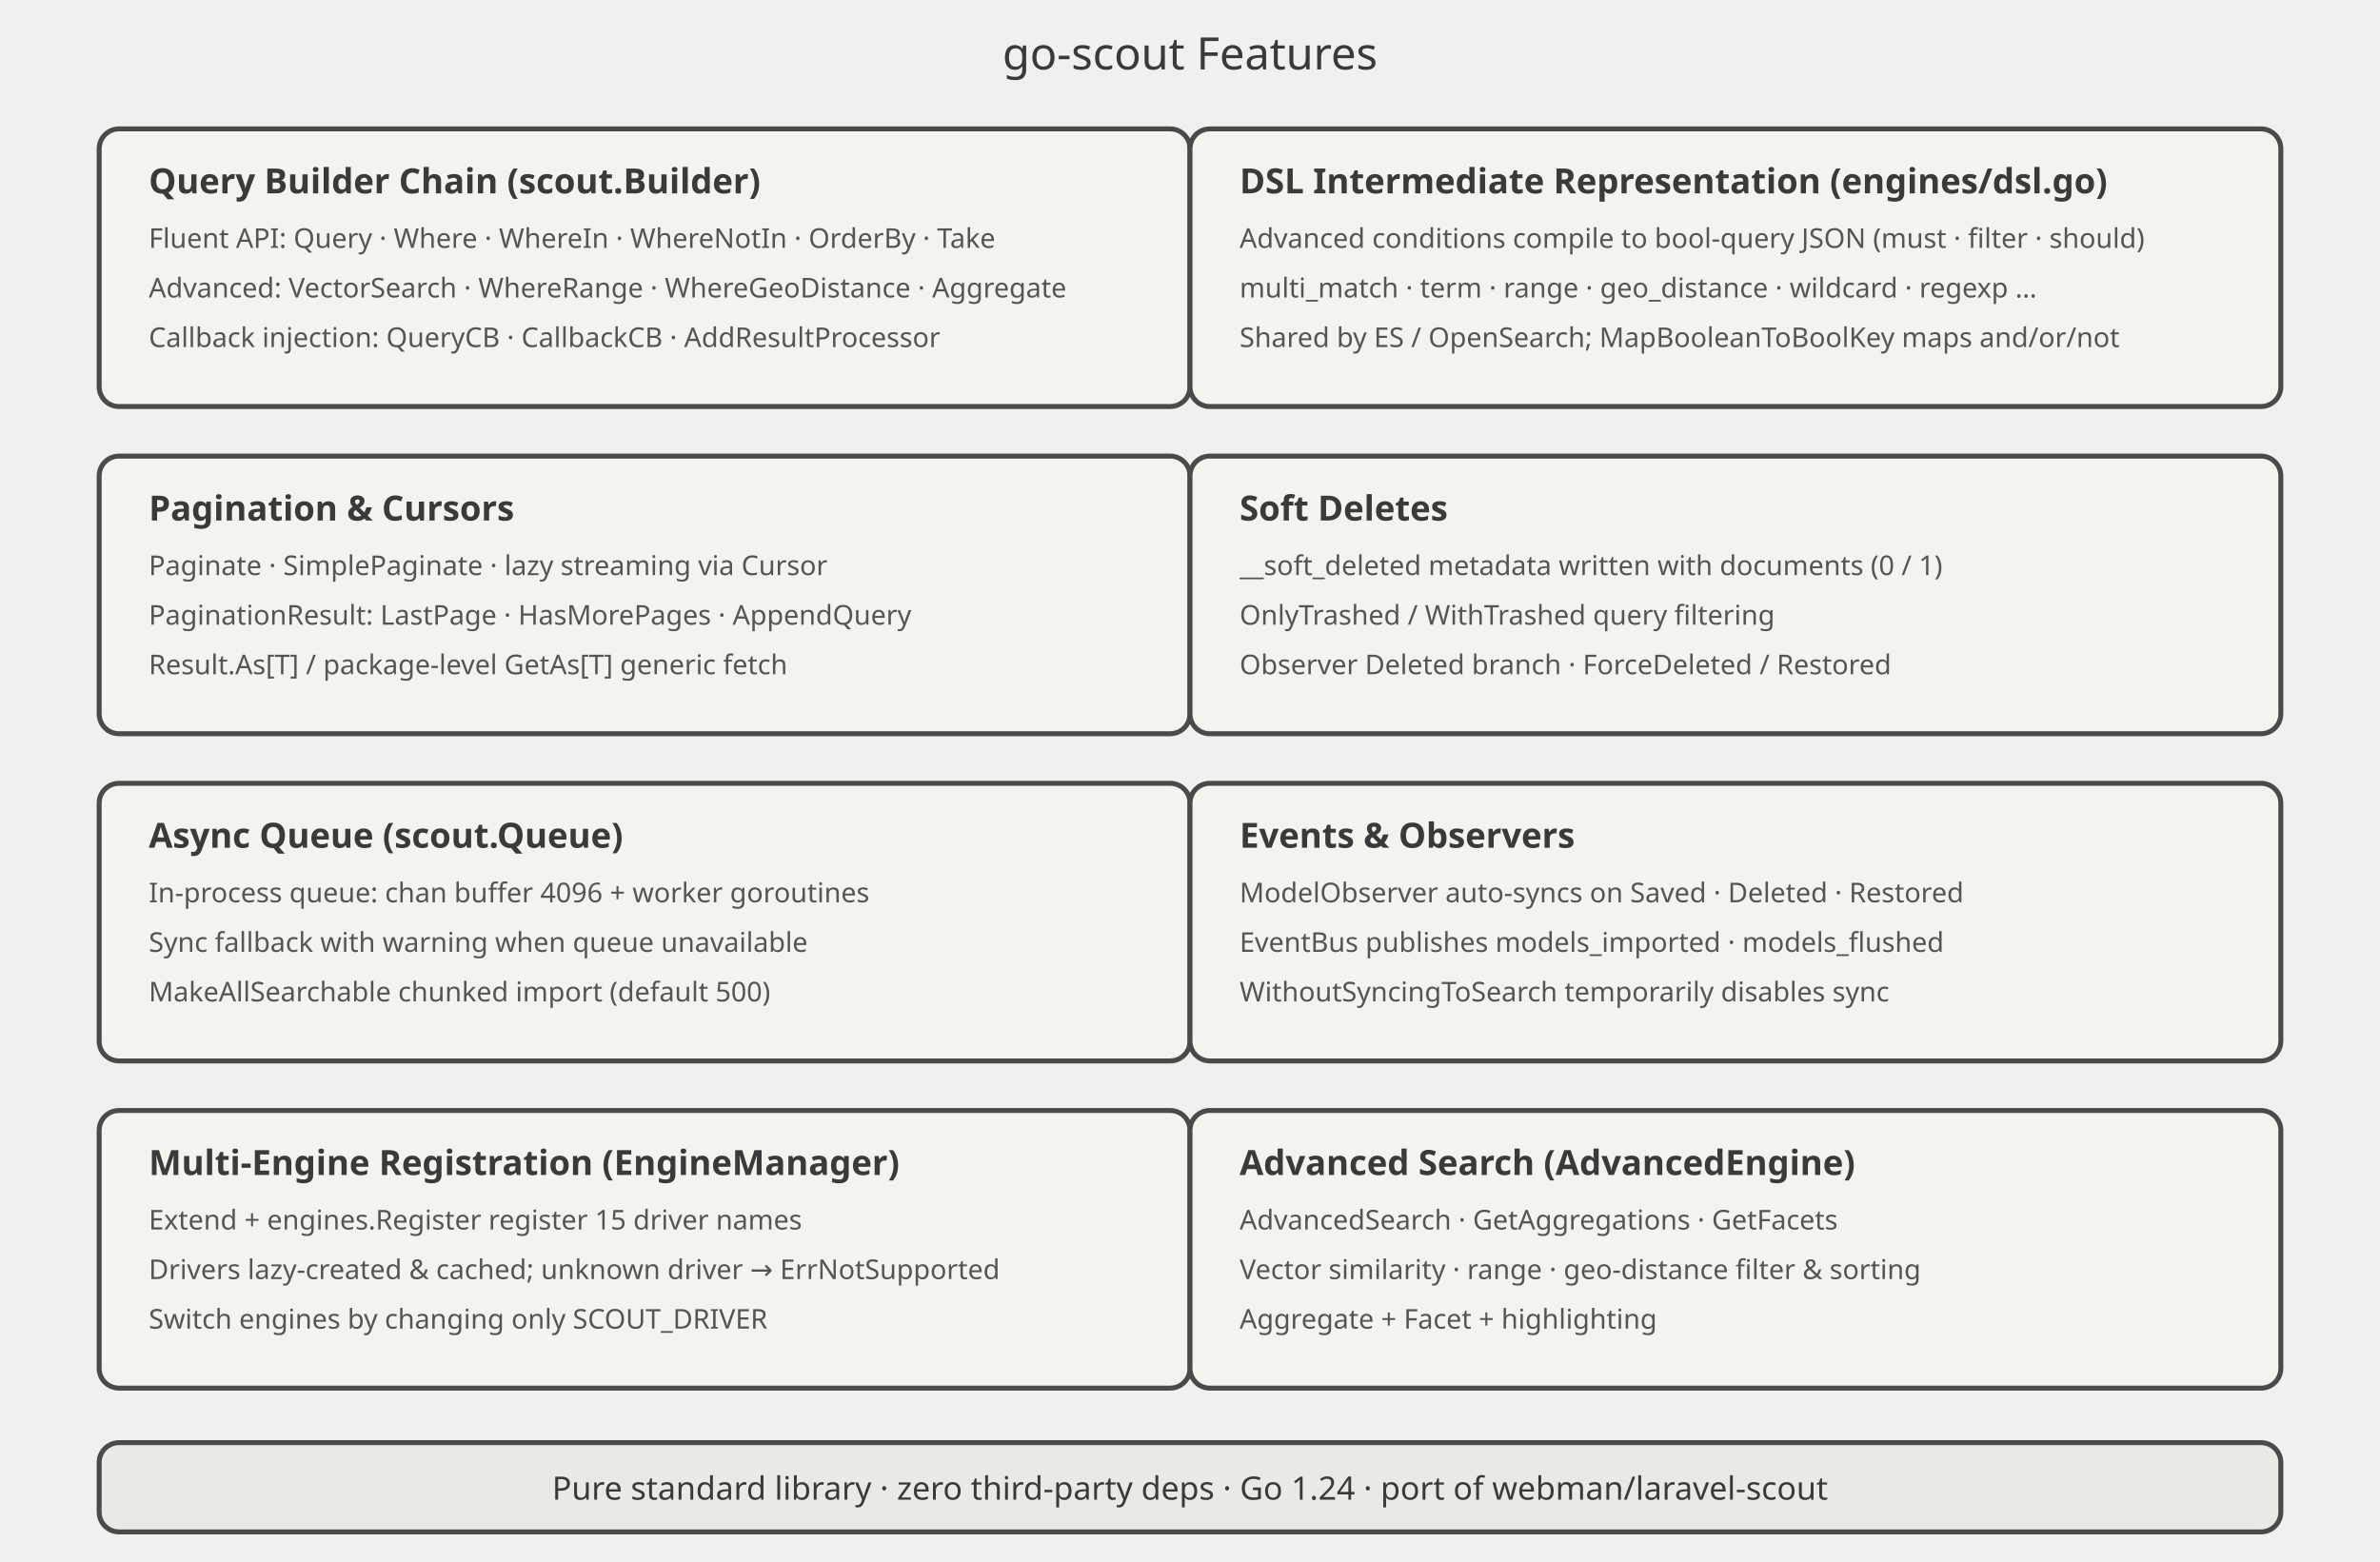
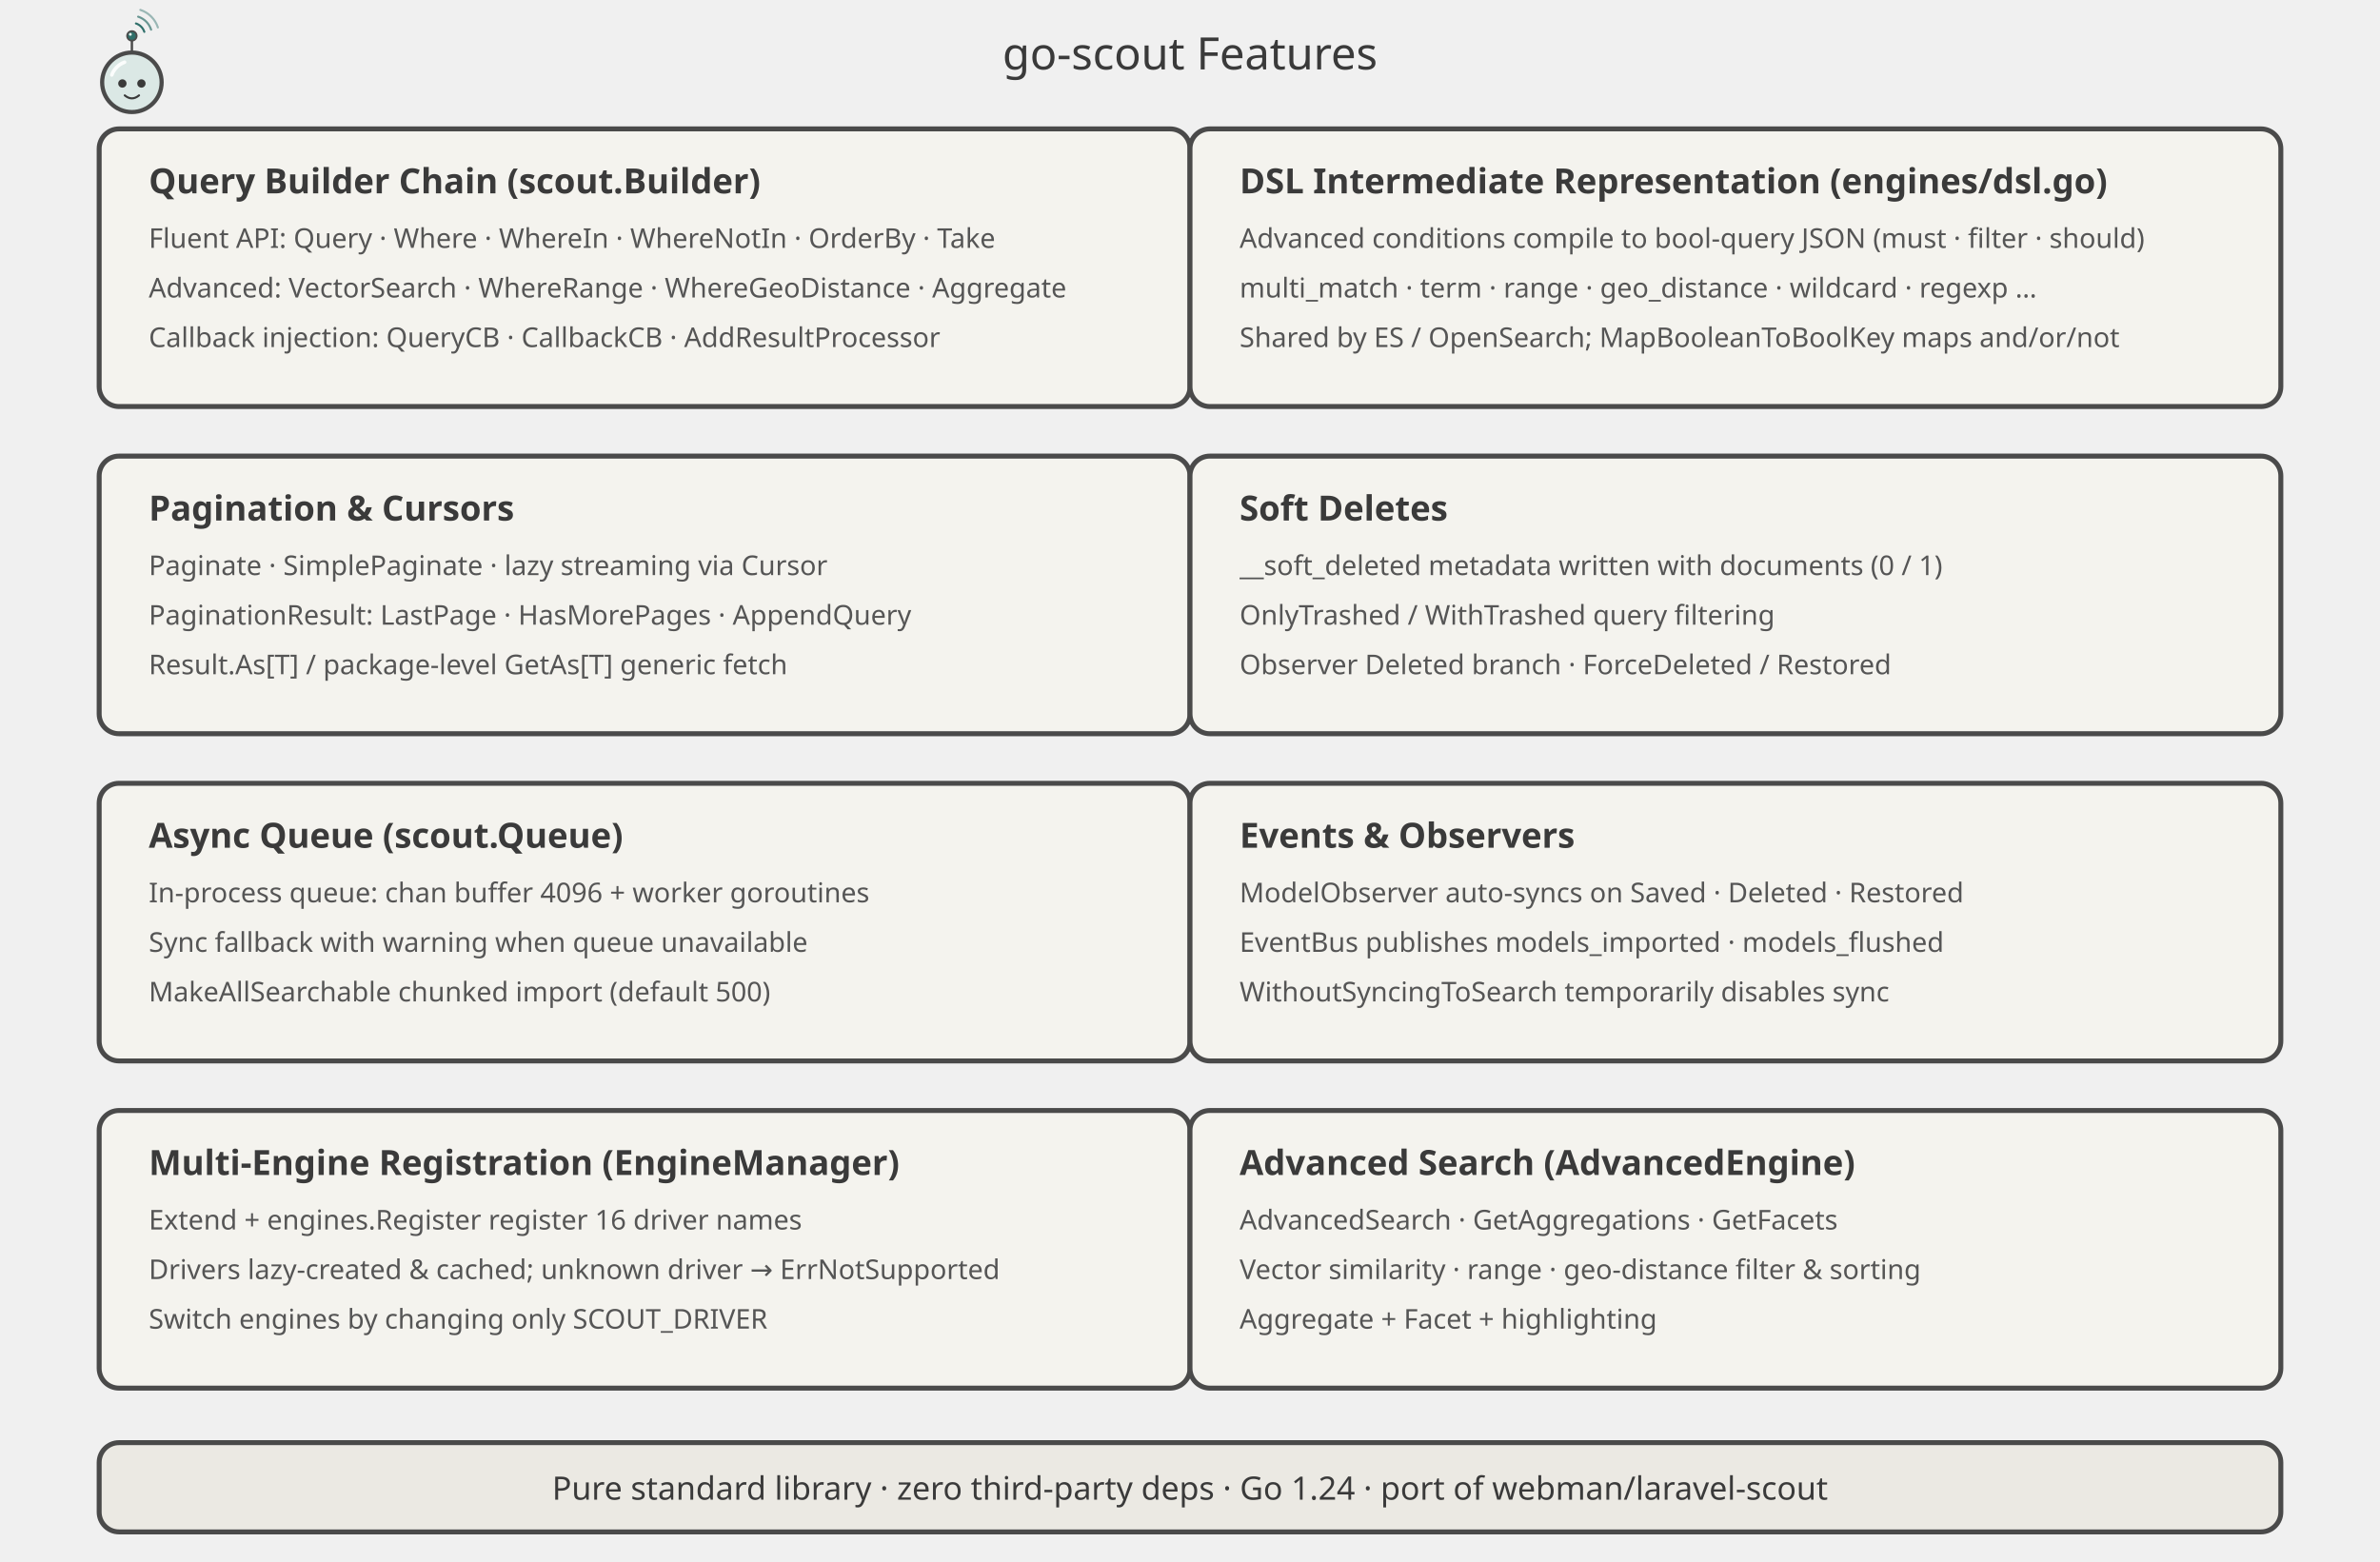
<svg xmlns="http://www.w3.org/2000/svg" viewBox="0 0 960 630" font-family="'PingFang SC','Microsoft YaHei',sans-serif">
  <defs>
    <marker id="arrow" viewBox="0 0 10 10" refX="5" refY="5" markerWidth="7" markerHeight="7" orient="auto-start-reverse">
      <path d="M 0 0 L 10 5 L 0 10 z" fill="#4a4a4a" />
    </marker>
  </defs>
  <text x="480" y="28" text-anchor="middle" font-size="18" fill="#3a3a3a">go-scout Features</text>
  <rect x="40" y="52" width="440" height="112" rx="8" fill="#f4f3ee" stroke="#4a4a4a" stroke-width="2" />
  <text x="60" y="78" font-size="14" font-weight="bold" fill="#3a3a3a">Query Builder Chain (scout.Builder)</text>
  <text x="60" y="100" font-size="11" fill="#555">Fluent API: Query · Where · WhereIn · WhereNotIn · OrderBy · Take</text>
  <text x="60" y="120" font-size="11" fill="#555">Advanced: VectorSearch · WhereRange · WhereGeoDistance · Aggregate</text>
  <text x="60" y="140" font-size="11" fill="#555">Callback injection: QueryCB · CallbackCB · AddResultProcessor</text>
  <rect x="480" y="52" width="440" height="112" rx="8" fill="#f4f3ee" stroke="#4a4a4a" stroke-width="2" />
  <text x="500" y="78" font-size="14" font-weight="bold" fill="#3a3a3a">DSL Intermediate Representation (engines/dsl.go)</text>
  <text x="500" y="100" font-size="11" fill="#555">Advanced conditions compile to bool-query JSON (must · filter · should)</text>
  <text x="500" y="120" font-size="11" fill="#555">multi_match · term · range · geo_distance · wildcard · regexp …</text>
  <text x="500" y="140" font-size="11" fill="#555">Shared by ES / OpenSearch; MapBooleanToBoolKey maps and/or/not</text>
  <rect x="40" y="184" width="440" height="112" rx="8" fill="#f4f3ee" stroke="#4a4a4a" stroke-width="2" />
  <text x="60" y="210" font-size="14" font-weight="bold" fill="#3a3a3a">Pagination &amp; Cursors</text>
  <text x="60" y="232" font-size="11" fill="#555">Paginate · SimplePaginate · lazy streaming via Cursor</text>
  <text x="60" y="252" font-size="11" fill="#555">PaginationResult: LastPage · HasMorePages · AppendQuery</text>
  <text x="60" y="272" font-size="11" fill="#555">Result.As[T] / package-level GetAs[T] generic fetch</text>
  <rect x="480" y="184" width="440" height="112" rx="8" fill="#f4f3ee" stroke="#4a4a4a" stroke-width="2" />
  <text x="500" y="210" font-size="14" font-weight="bold" fill="#3a3a3a">Soft Deletes</text>
  <text x="500" y="232" font-size="11" fill="#555">__soft_deleted metadata written with documents (0 / 1)</text>
  <text x="500" y="252" font-size="11" fill="#555">OnlyTrashed / WithTrashed query filtering</text>
  <text x="500" y="272" font-size="11" fill="#555">Observer Deleted branch · ForceDeleted / Restored</text>
  <rect x="40" y="316" width="440" height="112" rx="8" fill="#f4f3ee" stroke="#4a4a4a" stroke-width="2" />
  <text x="60" y="342" font-size="14" font-weight="bold" fill="#3a3a3a">Async Queue (scout.Queue)</text>
  <text x="60" y="364" font-size="11" fill="#555">In-process queue: chan buffer 4096 + worker goroutines</text>
  <text x="60" y="384" font-size="11" fill="#555">Sync fallback with warning when queue unavailable</text>
  <text x="60" y="404" font-size="11" fill="#555">MakeAllSearchable chunked import (default 500)</text>
  <rect x="480" y="316" width="440" height="112" rx="8" fill="#f4f3ee" stroke="#4a4a4a" stroke-width="2" />
  <text x="500" y="342" font-size="14" font-weight="bold" fill="#3a3a3a">Events &amp; Observers</text>
  <text x="500" y="364" font-size="11" fill="#555">ModelObserver auto-syncs on Saved · Deleted · Restored</text>
  <text x="500" y="384" font-size="11" fill="#555">EventBus publishes models_imported · models_flushed</text>
  <text x="500" y="404" font-size="11" fill="#555">WithoutSyncingToSearch temporarily disables sync</text>
  <rect x="40" y="448" width="440" height="112" rx="8" fill="#f4f3ee" stroke="#4a4a4a" stroke-width="2" />
  <text x="60" y="474" font-size="14" font-weight="bold" fill="#3a3a3a">Multi-Engine Registration (EngineManager)</text>
-   <text x="60" y="496" font-size="11" fill="#555">Extend + engines.Register register 15 driver names</text>
+   <text x="60" y="496" font-size="11" fill="#555">Extend + engines.Register register 16 driver names</text>
  <text x="60" y="516" font-size="11" fill="#555">Drivers lazy-created &amp; cached; unknown driver → ErrNotSupported</text>
  <text x="60" y="536" font-size="11" fill="#555">Switch engines by changing only SCOUT_DRIVER</text>
  <rect x="480" y="448" width="440" height="112" rx="8" fill="#f4f3ee" stroke="#4a4a4a" stroke-width="2" />
  <text x="500" y="474" font-size="14" font-weight="bold" fill="#3a3a3a">Advanced Search (AdvancedEngine)</text>
  <text x="500" y="496" font-size="11" fill="#555">AdvancedSearch · GetAggregations · GetFacets</text>
  <text x="500" y="516" font-size="11" fill="#555">Vector similarity · range · geo-distance filter &amp; sorting</text>
  <text x="500" y="536" font-size="11" fill="#555">Aggregate + Facet + highlighting</text>
  <rect x="40" y="582" width="880" height="36" rx="8" fill="#ebe9e3" stroke="#4a4a4a" stroke-width="2" />
  <text x="480" y="605" text-anchor="middle" font-size="13" fill="#3a3a3a">Pure standard library · zero third-party deps · Go 1.24 · port of webman/laravel-scout</text>
+   <g transform="translate(22,2) scale(0.24)">
+     <g fill="none" stroke="#2f6f6a" stroke-width="3.5" stroke-linecap="round">
+       <path d="M 136.8 31.1 A 22 22 0 0 1 150.9 45.2" />
+       <path d="M 140.5 19.7 A 34 34 0 0 1 162.3 41.5" opacity=".7" />
+       <path d="M 144.2 8.3 A 46 46 0 0 1 173.7 37.8" opacity=".45" />
+     </g>
+     <line x1="130" y1="82" x2="130" y2="58" stroke="#4a4a4a" stroke-width="4" stroke-linecap="round" />
+     <circle cx="130" cy="52" r="8" fill="#2f6f6a" stroke="#4a4a4a" stroke-width="3" />
+     <circle cx="127.4" cy="49.4" r="2.4" fill="#ffffff" opacity=".9" />
+     <circle cx="130" cy="130" r="50" fill="#dbe8e5" stroke="#4a4a4a" stroke-width="7" />
+     <path d="M 96.2 117.7 A 36 36 0 0 1 117.7 96.2" fill="none" stroke="#ffffff" stroke-width="6" stroke-linecap="round" opacity=".9" />
+     <circle cx="114" cy="132" r="7" fill="#3a3a3a" />
+     <circle cx="146" cy="132" r="7" fill="#3a3a3a" />
+     <path d="M 118 152 Q 130 162 142 152" fill="none" stroke="#3a3a3a" stroke-width="3.5" stroke-linecap="round" />
+   </g>
</svg>
